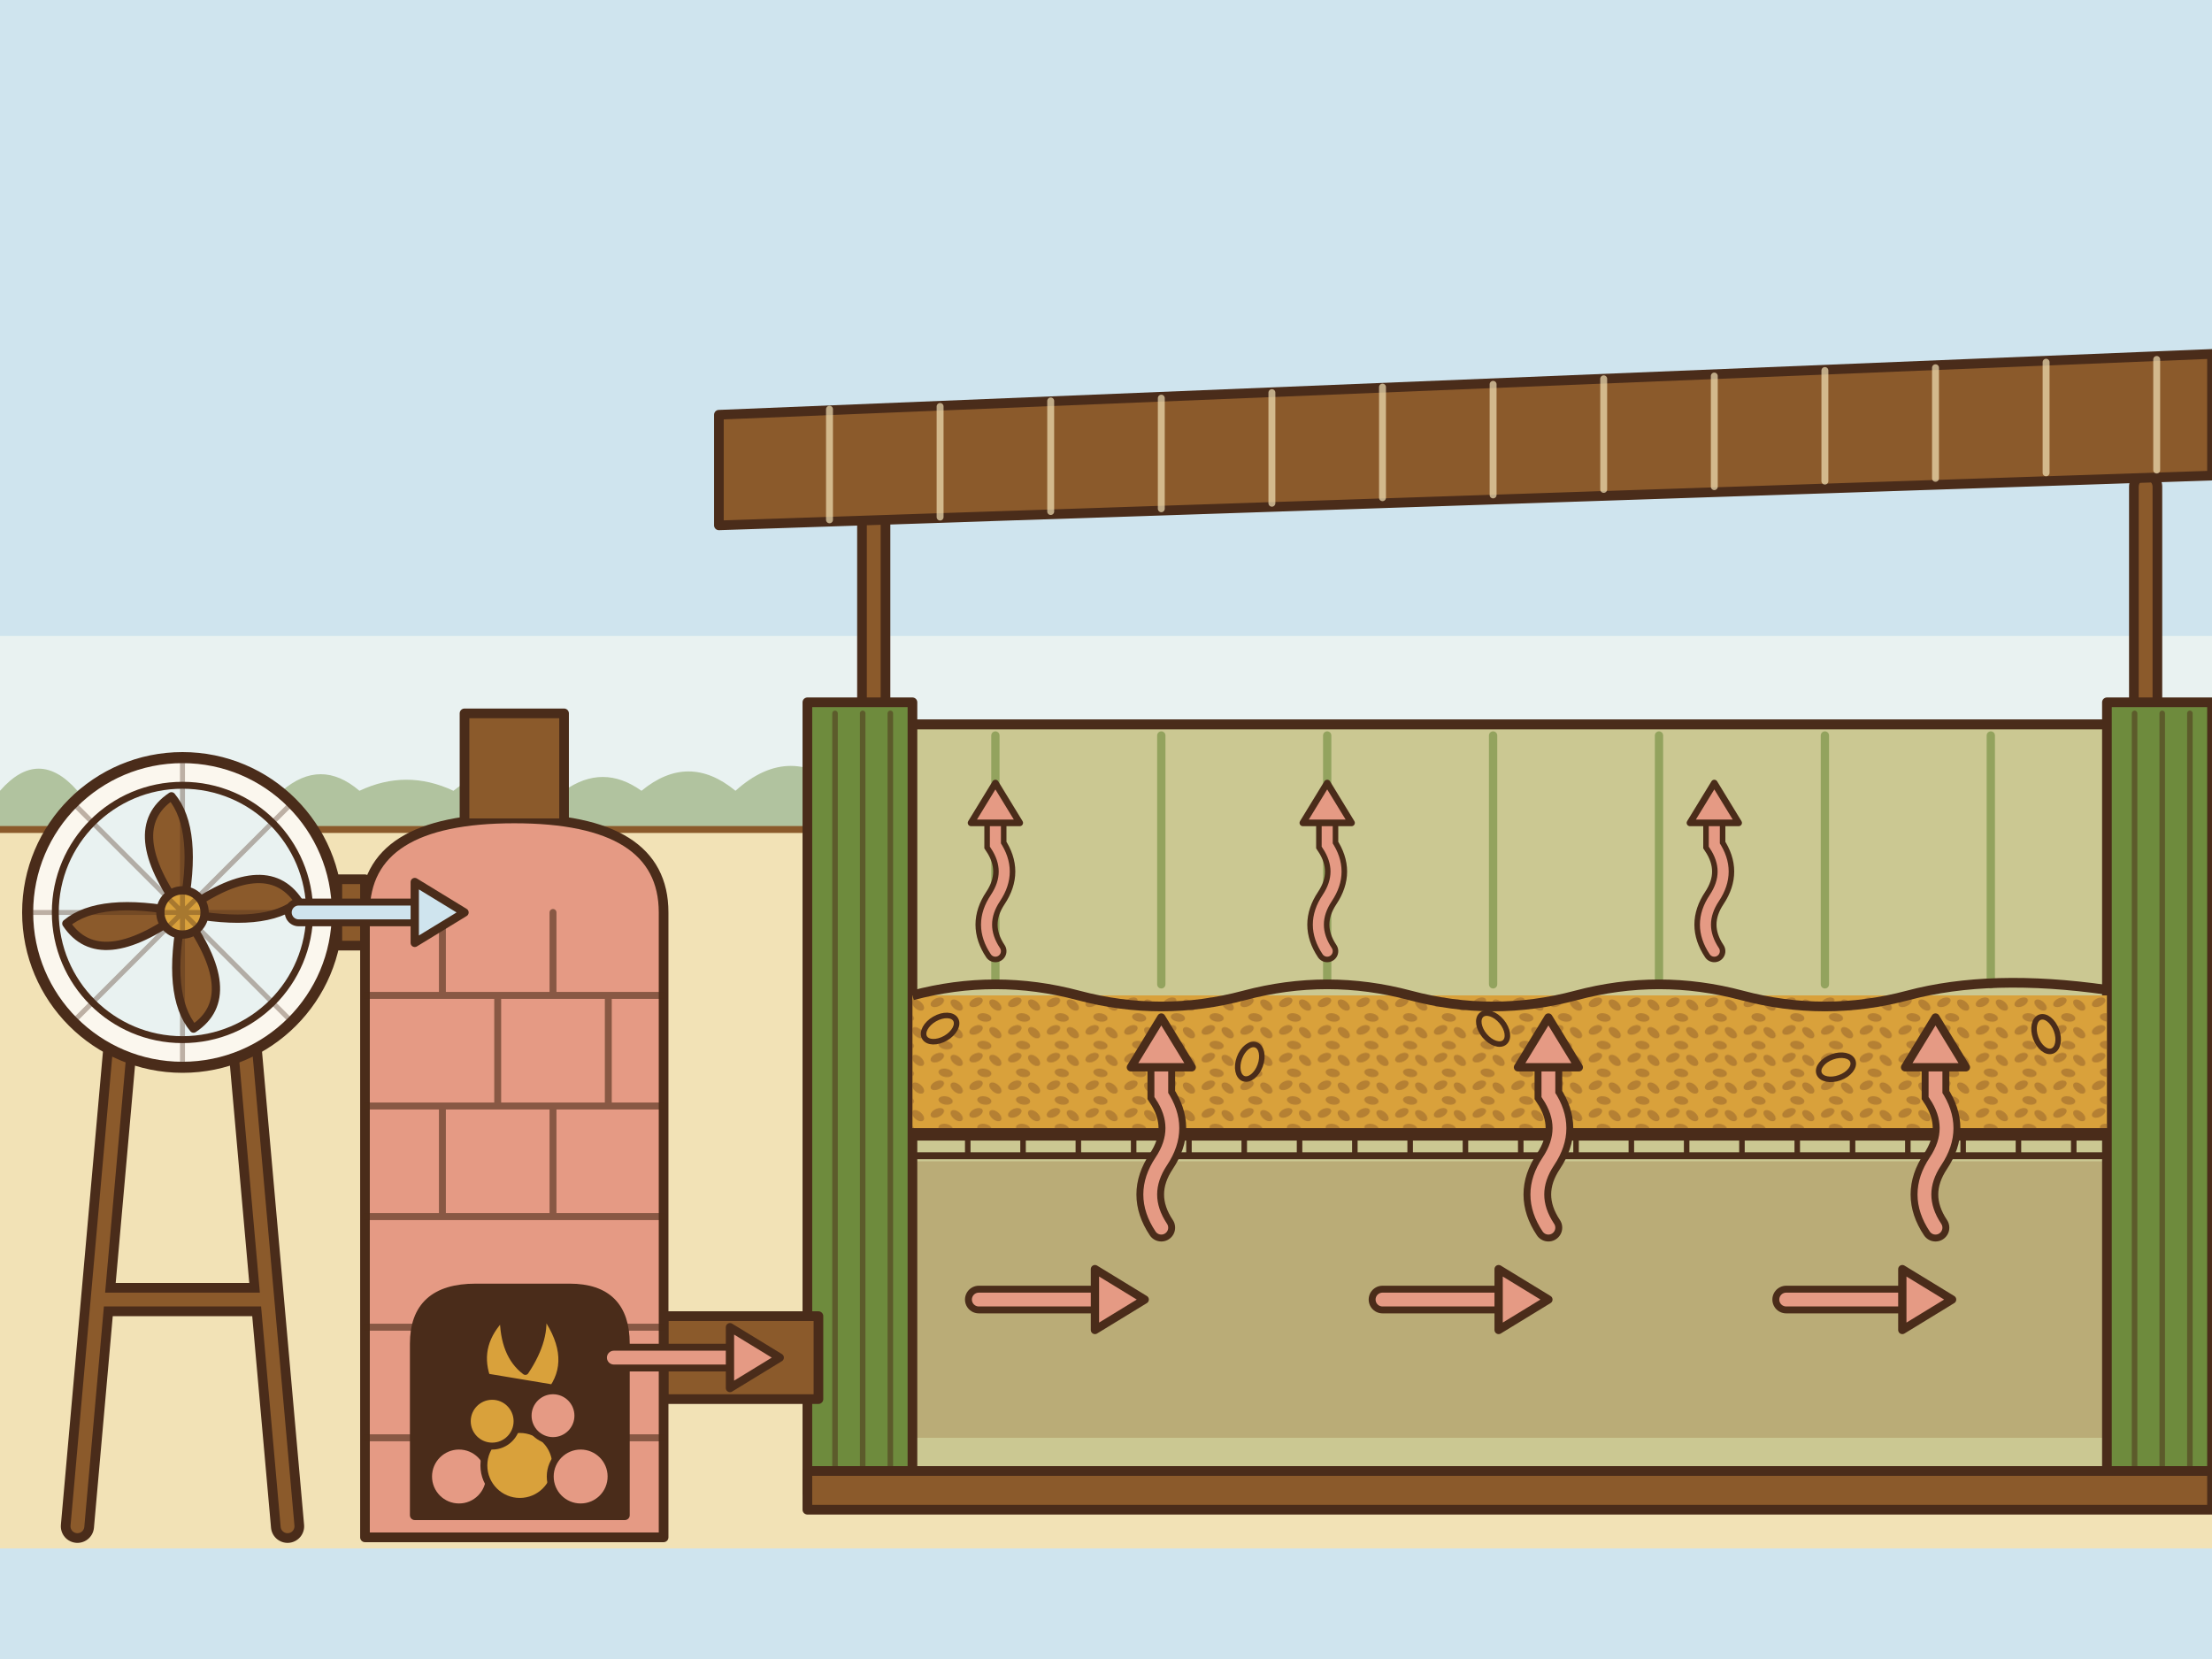
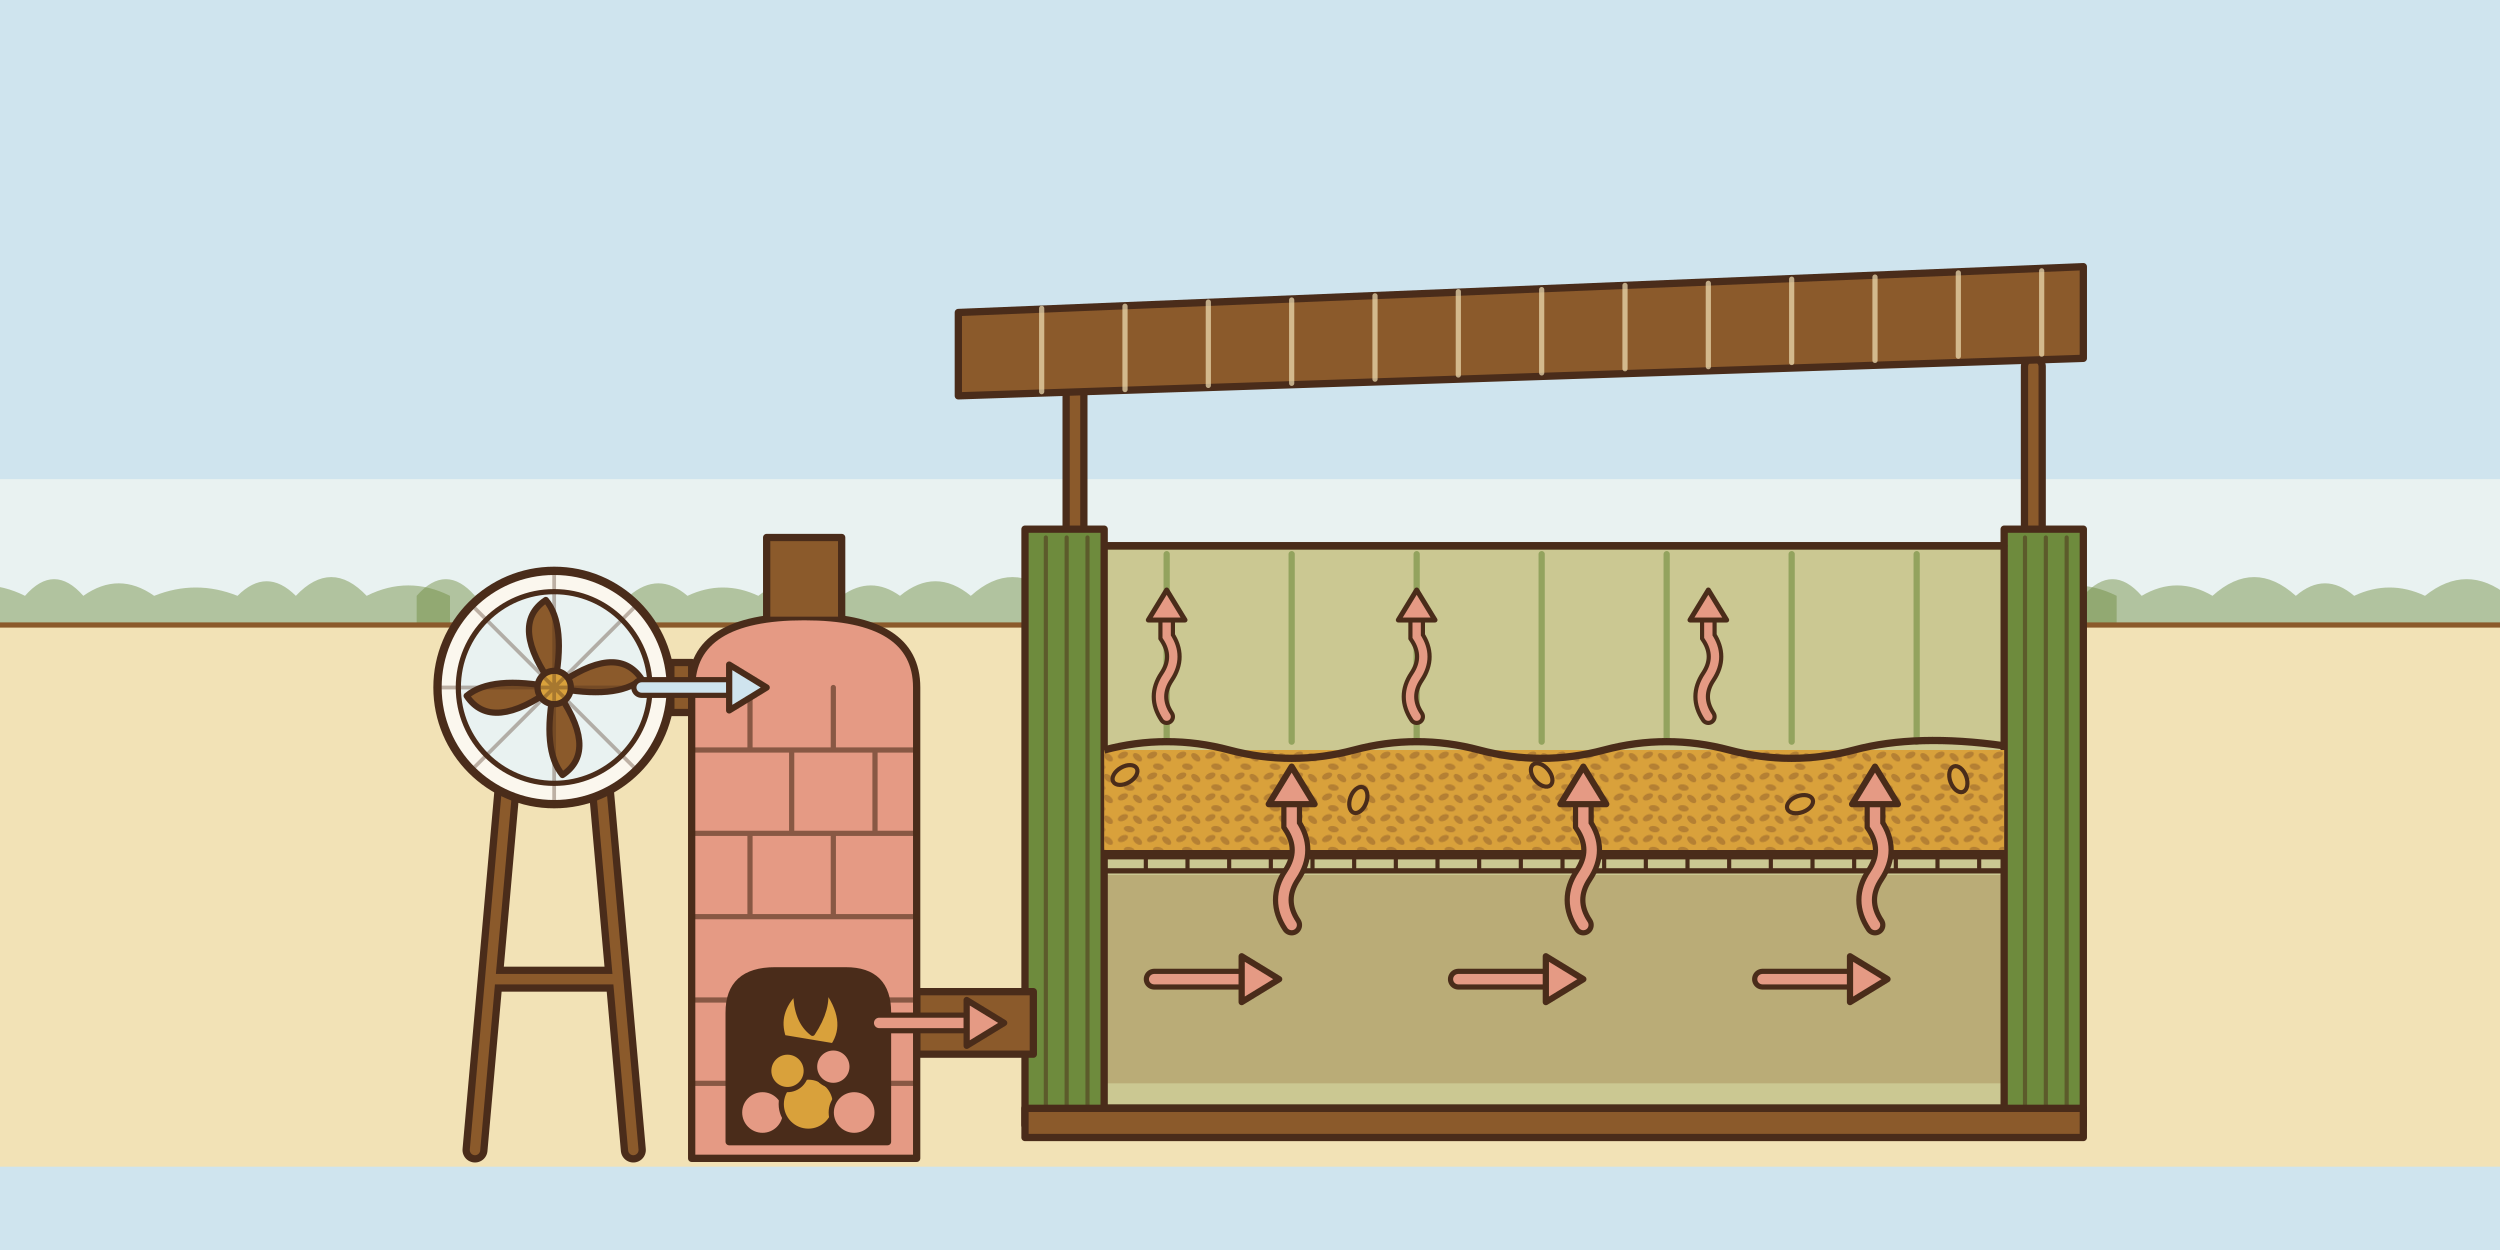
- <svg xmlns="http://www.w3.org/2000/svg" viewBox="0 0 800 600">
+ <svg xmlns="http://www.w3.org/2000/svg" viewBox="-200 0 1200 600">
  <defs>
    <pattern id="pd" width="14" height="10" patternUnits="userSpaceOnUse">
      <g fill="#8B5A2B" fill-opacity="0.45">
        <ellipse cx="3" cy="2.5" rx="2.6" ry="1.5" transform="rotate(-25 3 2.5)" />
        <ellipse cx="10" cy="3.5" rx="2.6" ry="1.5" transform="rotate(40 10 3.5)" />
        <ellipse cx="6" cy="8" rx="2.6" ry="1.5" transform="rotate(10 6 8)" />
      </g>
    </pattern>
    <g id="up">
      <path d="M0 0q-8 -12 0 -24t0 -24V-60" fill="none" stroke="#4A2C1A" stroke-width="10" stroke-linecap="round" />
      <path d="M0 0q-8 -12 0 -24t0 -24V-60" fill="none" stroke="#E59A84" stroke-width="5" stroke-linecap="round" />
      <path d="M-11 -58L0 -76L11 -58Z" fill="#E59A84" stroke="#4A2C1A" stroke-width="3" stroke-linejoin="round" />
    </g>
    <g id="rt">
      <path d="M0 0H44" fill="none" stroke="#4A2C1A" stroke-width="10" stroke-linecap="round" />
      <path d="M0 0H44" fill="none" stroke="#E59A84" stroke-width="5" stroke-linecap="round" />
      <path d="M42 -11L60 0L42 11Z" fill="#E59A84" stroke="#4A2C1A" stroke-width="3" stroke-linejoin="round" />
    </g>
  </defs>
-   <rect width="800" height="600" fill="#CFE4EE" />
-   <rect y="230" width="800" height="70" fill="#E9F2F1" />
-   <path d="M0 302V286q14 -16 28 0q17 -10 34 0q20 -18 40 0q14 -12 28 0q17 -8 34 0q20 -16 40 0q14 -10 28 0q17 -14 34 0q20 -18 40 0q14 -10 28 0q17 -12 34 0q20 -16 40 0q14 -8 28 0q17 -14 34 0q20 -10 40 0q14 -18 28 0q17 -14 34 0q20 -10 40 0q14 -16 28 0q17 -12 34 0q20 -8 40 0q14 -14 28 0q17 -18 34 0q20 -10 40 0V302Z" fill="#6E8B3D" fill-opacity="0.45" />
-   <rect y="300" width="800" height="260" fill="#F2E2B6" />
-   <path d="M0 300H800" stroke="#8B5A2B" stroke-width="2.5" />
+   <rect x="-200" width="1200" height="600" fill="#CFE4EE" />
+   <rect x="-200" y="230" width="1200" height="70" fill="#E9F2F1" />
+   <path id="tl" d="M0 302V286q14 -16 28 0q17 -10 34 0q20 -18 40 0q14 -12 28 0q17 -8 34 0q20 -16 40 0q14 -10 28 0q17 -14 34 0q20 -18 40 0q14 -10 28 0q17 -12 34 0q20 -16 40 0q14 -8 28 0q17 -14 34 0q20 -10 40 0q14 -18 28 0q17 -14 34 0q20 -10 40 0q14 -16 28 0q17 -12 34 0q20 -8 40 0q14 -14 28 0q17 -18 34 0q20 -10 40 0V302Z" fill="#6E8B3D" fill-opacity="0.45" />
+   <use href="#tl" x="-800" />
+   <use href="#tl" x="800" />
+   <rect x="-200" y="300" width="1200" height="260" fill="#F2E2B6" />
+   <path d="M-200 300H1000" stroke="#8B5A2B" stroke-width="2.5" />
  <g stroke="#4A2C1A" stroke-width="3.5" stroke-linejoin="round" stroke-linecap="round">
    <path d="M316 176V262M776 176V262" fill="none" stroke-width="12" />
    <path d="M316 176V262M776 176V262" fill="none" stroke="#8B5A2B" stroke-width="5" />
    <path d="M260 150L800 128V172L260 190Z" fill="#8B5A2B" />
    <path d="M300 148V188M340 147V187M380 145V185M420 144V184M460 142V182M500 140V180M540 139V179M580 137V177M620 136V176M660 134V174M700 133V173M740 131V171M780 130V170" fill="none" stroke="#F2E2B6" stroke-width="2.5" stroke-opacity="0.7" />
    <path d="M300 262H792V532H300Z" fill="#F2E2B6" />
    <path d="M300 262H792V532H300Z" fill="#6E8B3D" fill-opacity="0.3" />
    <path d="M360 266V356M420 266V356M480 266V356M540 266V356M600 266V356M660 266V356M720 266V356" fill="none" stroke="#6E8B3D" stroke-width="3" stroke-opacity="0.6" />
    <path d="M300 420H792V520H300Z" fill="#8B5A2B" fill-opacity="0.25" stroke="none" />
    <path d="M300 410H792" fill="none" stroke-width="5" />
    <path d="M300 418H792" fill="none" stroke-width="2.5" />
    <path d="M310 410V418M330 410V418M350 410V418M370 410V418M390 410V418M410 410V418M430 410V418M450 410V418M470 410V418M490 410V418M510 410V418M530 410V418M550 410V418M570 410V418M590 410V418M610 410V418M630 410V418M650 410V418M670 410V418M690 410V418M710 410V418M730 410V418M750 410V418M770 410V418" fill="none" stroke-width="2" />
    <path d="M292 254H330V540H292ZM762 254H800V540H762Z" fill="#6E8B3D" />
    <path d="M302 258V536M312 258V536M322 258V536M772 258V536M782 258V536M792 258V536" fill="none" stroke="#4A2C1A" stroke-opacity="0.5" stroke-width="2" />
    <path d="M292 532H800V546H292Z" fill="#8B5A2B" />
    <path d="M330 262H762" fill="none" stroke-width="3" />
    <path d="M240 476H296V506H240Z" fill="#8B5A2B" />
    <path d="M44 372L28 552M88 372L104 552M36 470H96" fill="none" stroke-width="12" />
    <path d="M44 372L28 552M88 372L104 552M36 470H96" fill="none" stroke="#8B5A2B" stroke-width="5" />
    <circle cx="66" cy="330" r="56" fill="#FBF7EE" stroke-width="4" />
    <circle cx="66" cy="330" r="46" fill="#E9F2F1" stroke-width="2.5" />
    <g data-part="fan-blades" transform="translate(66 330)">
      <path d="M0 0Q6 -30 -4 -42Q-22 -30 0 0ZM0 0Q30 6 42 -4Q30 -22 0 0ZM0 0Q-6 30 4 42Q22 30 0 0ZM0 0Q-30 -6 -42 4Q-30 22 0 0Z" fill="#8B5A2B" stroke-width="3" />
      <circle r="8" fill="#D9A13B" stroke-width="3" />
    </g>
    <path d="M66 274V386M10 330H122M26 290L106 370M26 370L106 290" fill="none" stroke-width="1.8" stroke-opacity="0.35" />
    <path d="M122 318H132V342H122Z" fill="#8B5A2B" />
    <path d="M132 556V330Q132 296 186 296Q240 296 240 330V556Z" fill="#E59A84" />
    <path d="M132 360H240M132 400H240M132 440H240M132 480H240M132 520H240M160 330V360M200 330V360M180 360V400M220 360V400M160 400V440M200 400V440M150 480V520M226 480V520" fill="none" stroke-width="2.5" stroke-opacity="0.6" />
    <path d="M168 296V258H204V296" fill="#8B5A2B" />
    <path d="M150 548V486Q150 466 172 466H206Q226 466 226 486V548Z" fill="#4A2C1A" />
    <g data-part="coals" stroke-width="2.5">
      <circle cx="166" cy="534" r="11" fill="#E59A84" />
      <circle cx="188" cy="530" r="13" fill="#D9A13B" />
      <circle cx="210" cy="534" r="11" fill="#E59A84" />
      <circle cx="178" cy="514" r="9" fill="#D9A13B" />
      <circle cx="200" cy="512" r="9" fill="#E59A84" />
      <path d="M176 498Q172 486 182 476Q182 490 190 496Q198 484 196 474Q208 490 200 502Z" fill="#D9A13B" />
    </g>
  </g>
  <g data-part="paddy" stroke="#4A2C1A" stroke-linejoin="round">
    <path d="M330 360H762V408H330Z" fill="#D9A13B" stroke="none" />
    <path d="M330 360H762V408H330Z" fill="url(#pd)" stroke="none" />
    <path d="M330 360Q360 352 390 360T450 360T510 360T570 360T630 360T690 360T762 358" fill="none" stroke-width="3.5" />
    <g fill="#D9A13B" stroke-width="2">
      <ellipse cx="340" cy="372" rx="4" ry="6.5" transform="rotate(60 340 372)" />
      <ellipse cx="452" cy="384" rx="4" ry="6.5" transform="rotate(20 452 384)" />
      <ellipse cx="540" cy="372" rx="4" ry="6.5" transform="rotate(-40 540 372)" />
      <ellipse cx="664" cy="386" rx="4" ry="6.5" transform="rotate(70 664 386)" />
      <ellipse cx="740" cy="374" rx="4" ry="6.5" transform="rotate(-20 740 374)" />
    </g>
  </g>
  <g transform="translate(-16 8) rotate(-14 330 556)">
    <g transform="translate(408 0) scale(-1 1)">
      <use data-person="ba-canh-lo" data-slot="father" x="0" y="350" width="206" height="206" />
    </g>
  </g>
  <g>
    <g data-part="air" transform="translate(108 330)">
      <path d="M0 0H44" fill="none" stroke="#4A2C1A" stroke-width="10" stroke-linecap="round" />
      <path d="M0 0H44" fill="none" stroke="#CFE4EE" stroke-width="5" stroke-linecap="round" />
      <path d="M42 -11L60 0L42 11Z" fill="#CFE4EE" stroke="#4A2C1A" stroke-width="3" stroke-linejoin="round" />
    </g>
    <use data-part="air" href="#rt" transform="translate(222 491)" />
    <use data-part="air" href="#rt" transform="translate(354 470)" />
    <use data-part="air" href="#rt" transform="translate(500 470)" />
    <use data-part="air" href="#rt" transform="translate(646 470)" />
    <use data-part="air" href="#up" transform="translate(420 444)" />
    <use data-part="air" href="#up" transform="translate(560 444)" />
    <use data-part="air" href="#up" transform="translate(700 444)" />
    <use data-part="air" href="#up" transform="translate(480 344) scale(0.8)" />
    <use data-part="air" href="#up" transform="translate(620 344) scale(0.8)" />
    <use data-part="air" href="#up" transform="translate(360 344) scale(0.8)" />
  </g>
  <use data-include="road" x="0" y="560" />
</svg>
